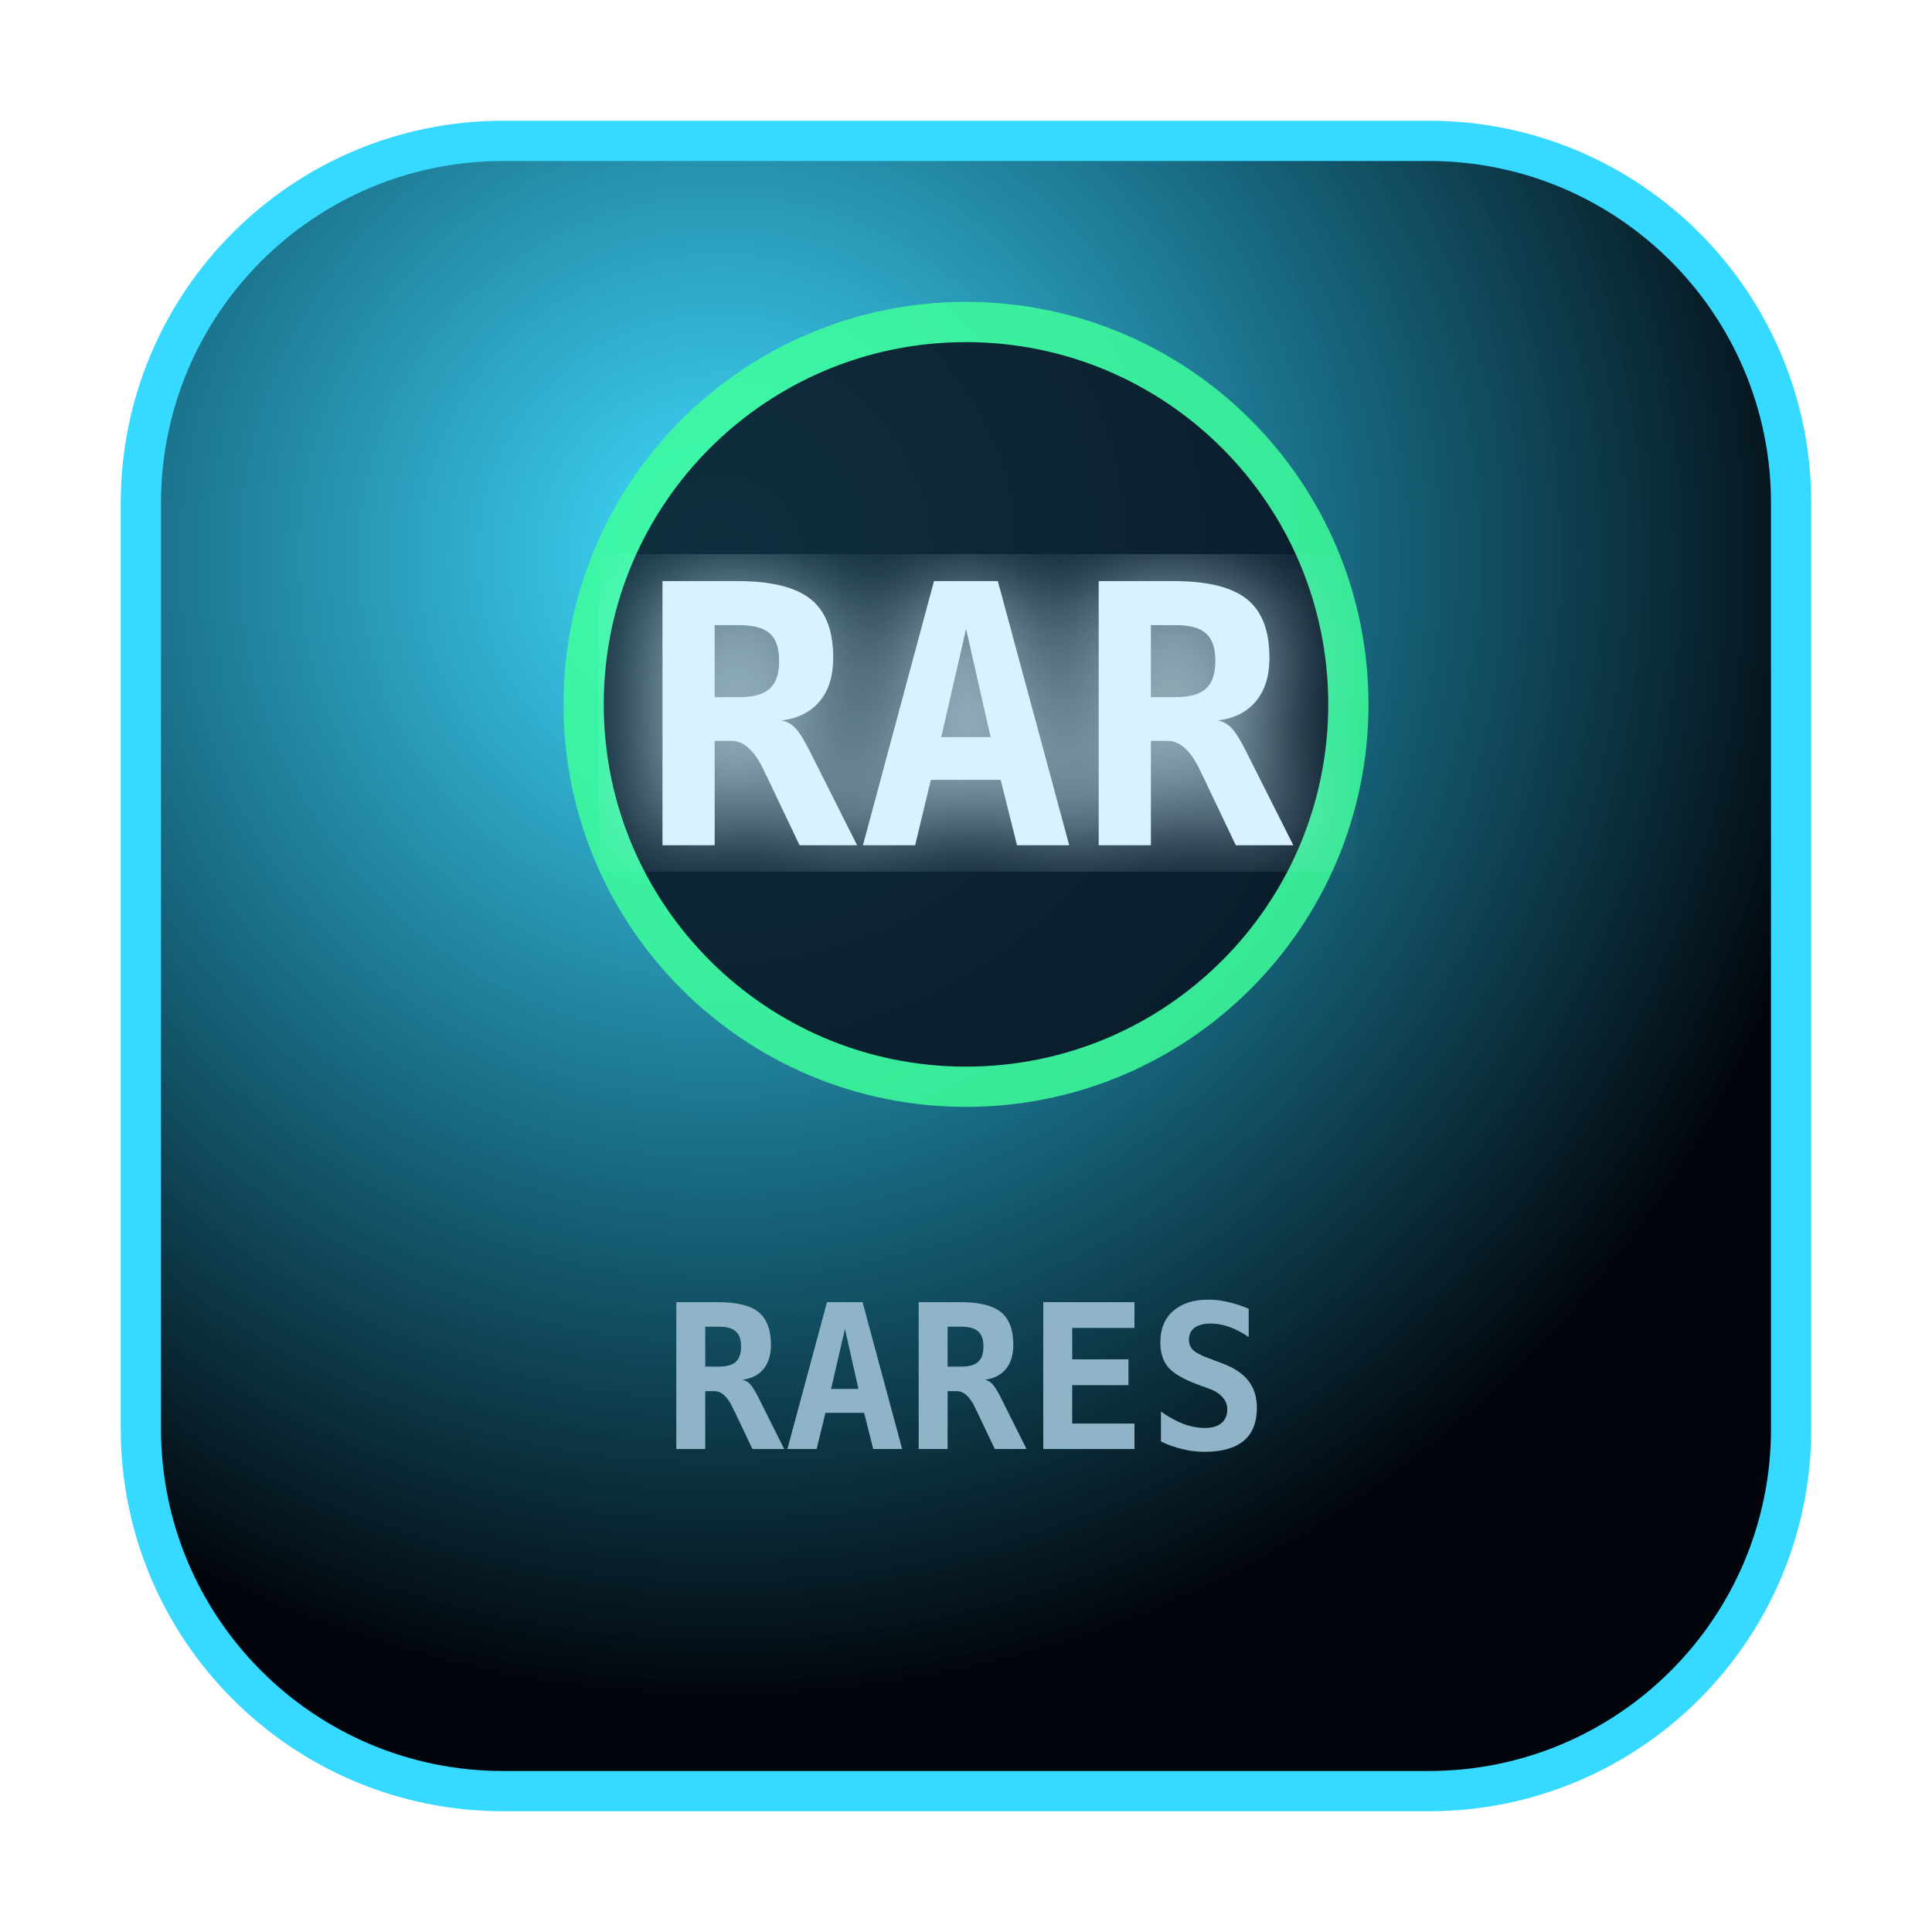
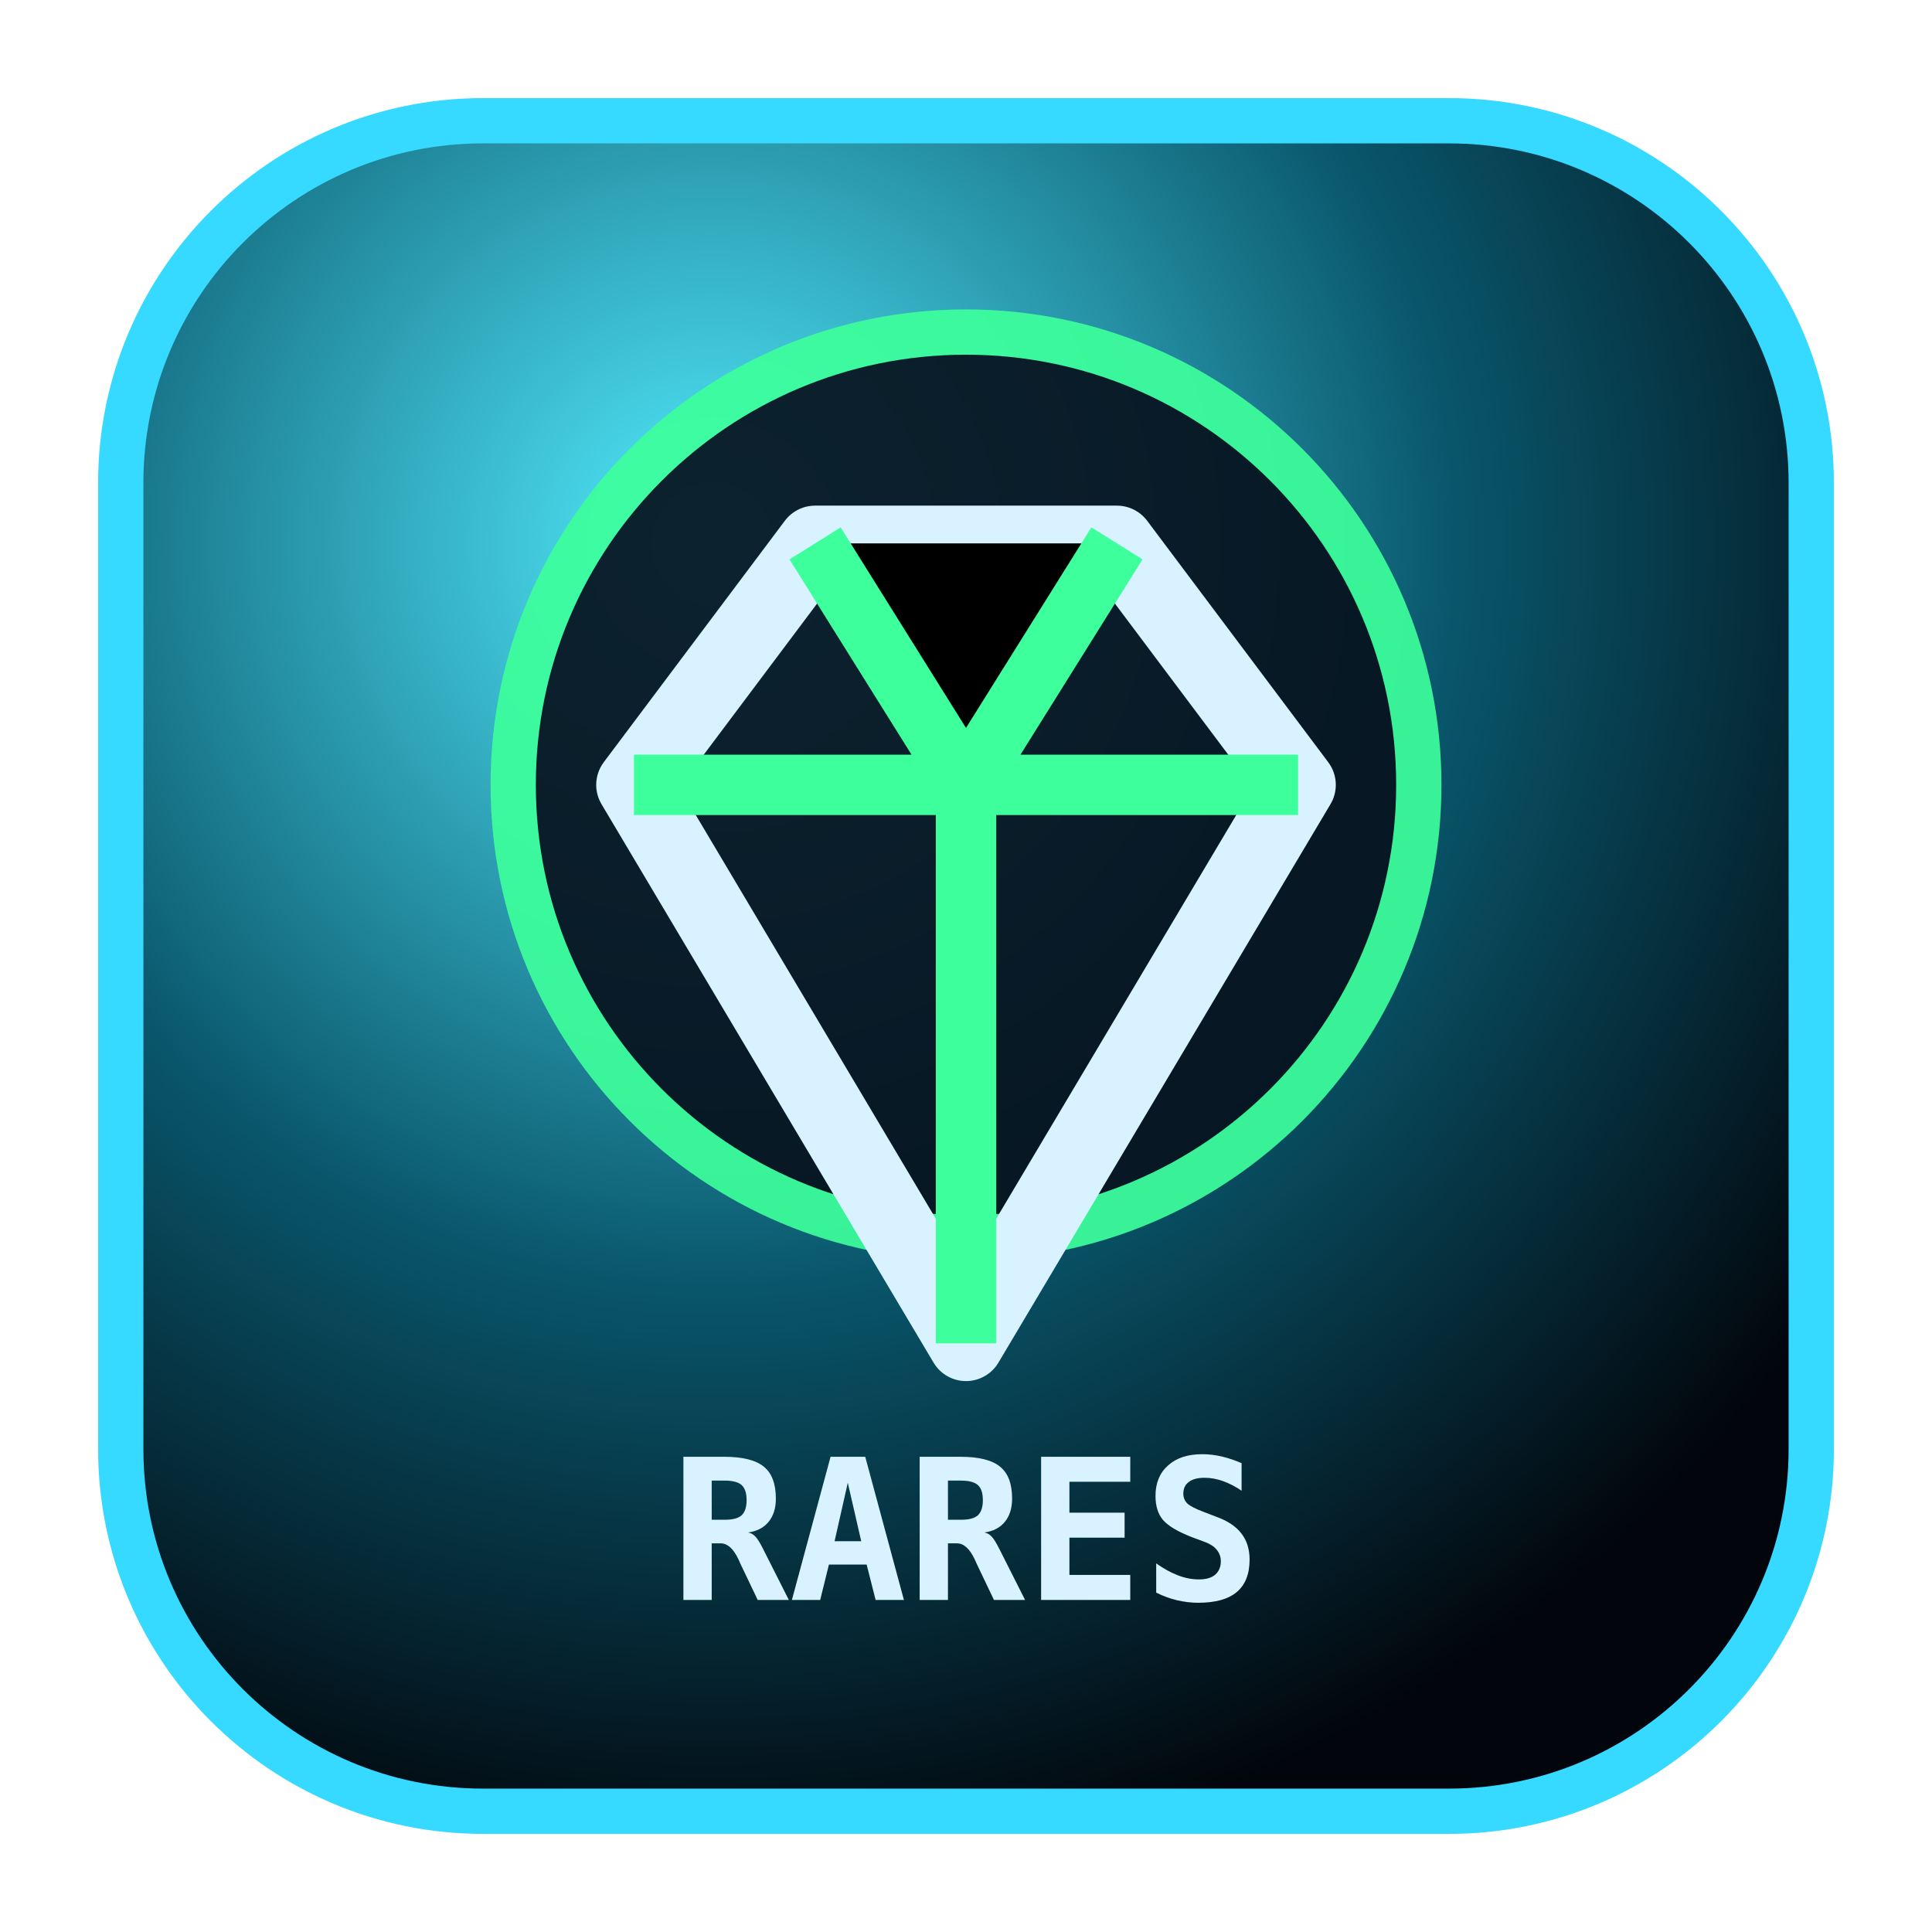
- <svg xmlns="http://www.w3.org/2000/svg" width="96" height="96" viewBox="0 0 96 96">
+ <svg xmlns="http://www.w3.org/2000/svg" width="128" height="128" viewBox="0 0 128 128">
  <defs>
-     <radialGradient id="g" cx="35%" cy="25%" r="70%">
-       <stop offset="0%" stop-color="#36d9ff" stop-opacity="0.95" />
-       <stop offset="55%" stop-color="#0b5f78" stop-opacity="0.95" />
+     <radialGradient id="bg" cx="35%" cy="25%" r="80%">
+       <stop offset="0%" stop-color="#53ecff" stop-opacity="1" />
+       <stop offset="55%" stop-color="#09566b" stop-opacity="1" />
      <stop offset="100%" stop-color="#02050b" stop-opacity="1" />
    </radialGradient>
    <filter id="glow">
-       <feGaussianBlur stdDeviation="2.5" result="blur" />
+       <feGaussianBlur stdDeviation="2.5" result="b" />
      <feMerge>
-         <feMergeNode in="blur" />
+         <feMergeNode in="b" />
        <feMergeNode in="SourceGraphic" />
      </feMerge>
    </filter>
  </defs>
-   <rect x="7" y="7" width="82" height="82" rx="18" fill="url(#g)" stroke="#36d9ff" stroke-width="2" />
-   <circle cx="48" cy="35" r="19" fill="#07111d" stroke="#3dff9b" stroke-width="2" opacity="0.85" />
-   <text x="48" y="42" text-anchor="middle" font-size="18" font-family="Consolas, monospace" font-weight="900" fill="#d8f3ff" filter="url(#glow)">RAR</text>
-   <text x="48" y="72" text-anchor="middle" font-size="10" font-family="Consolas, monospace" font-weight="800" fill="#8fb4c7">RARES</text>
+   <rect x="8" y="8" width="112" height="112" rx="24" fill="url(#bg)" stroke="#36d9ff" stroke-width="3" />
+   <circle cx="64" cy="52" r="30" fill="#07111d" stroke="#3dff9b" stroke-width="3" opacity=".92" />
+   <path d="M42 52l12-16h20l12 16-22 37z" fill="none" stroke="#d8f3ff" stroke-width="5" stroke-linejoin="round" />
+   <path d="M42 52h44 M54 36l10 16 10-16 M64 52v37" stroke="#3dff9b" stroke-width="4" />
+   <text x="64" y="106" text-anchor="middle" font-size="13" font-family="Consolas, monospace" font-weight="900" fill="#d8f3ff">RARES</text>
</svg>
